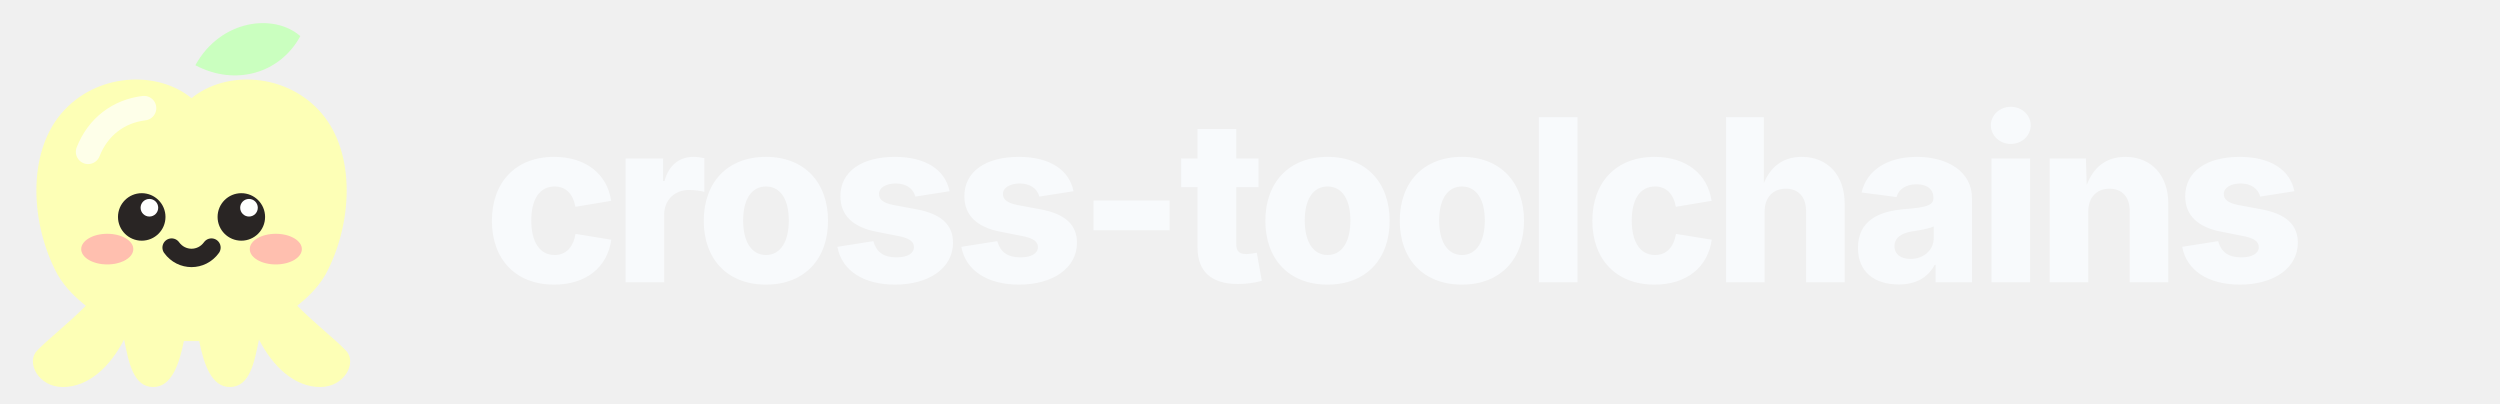
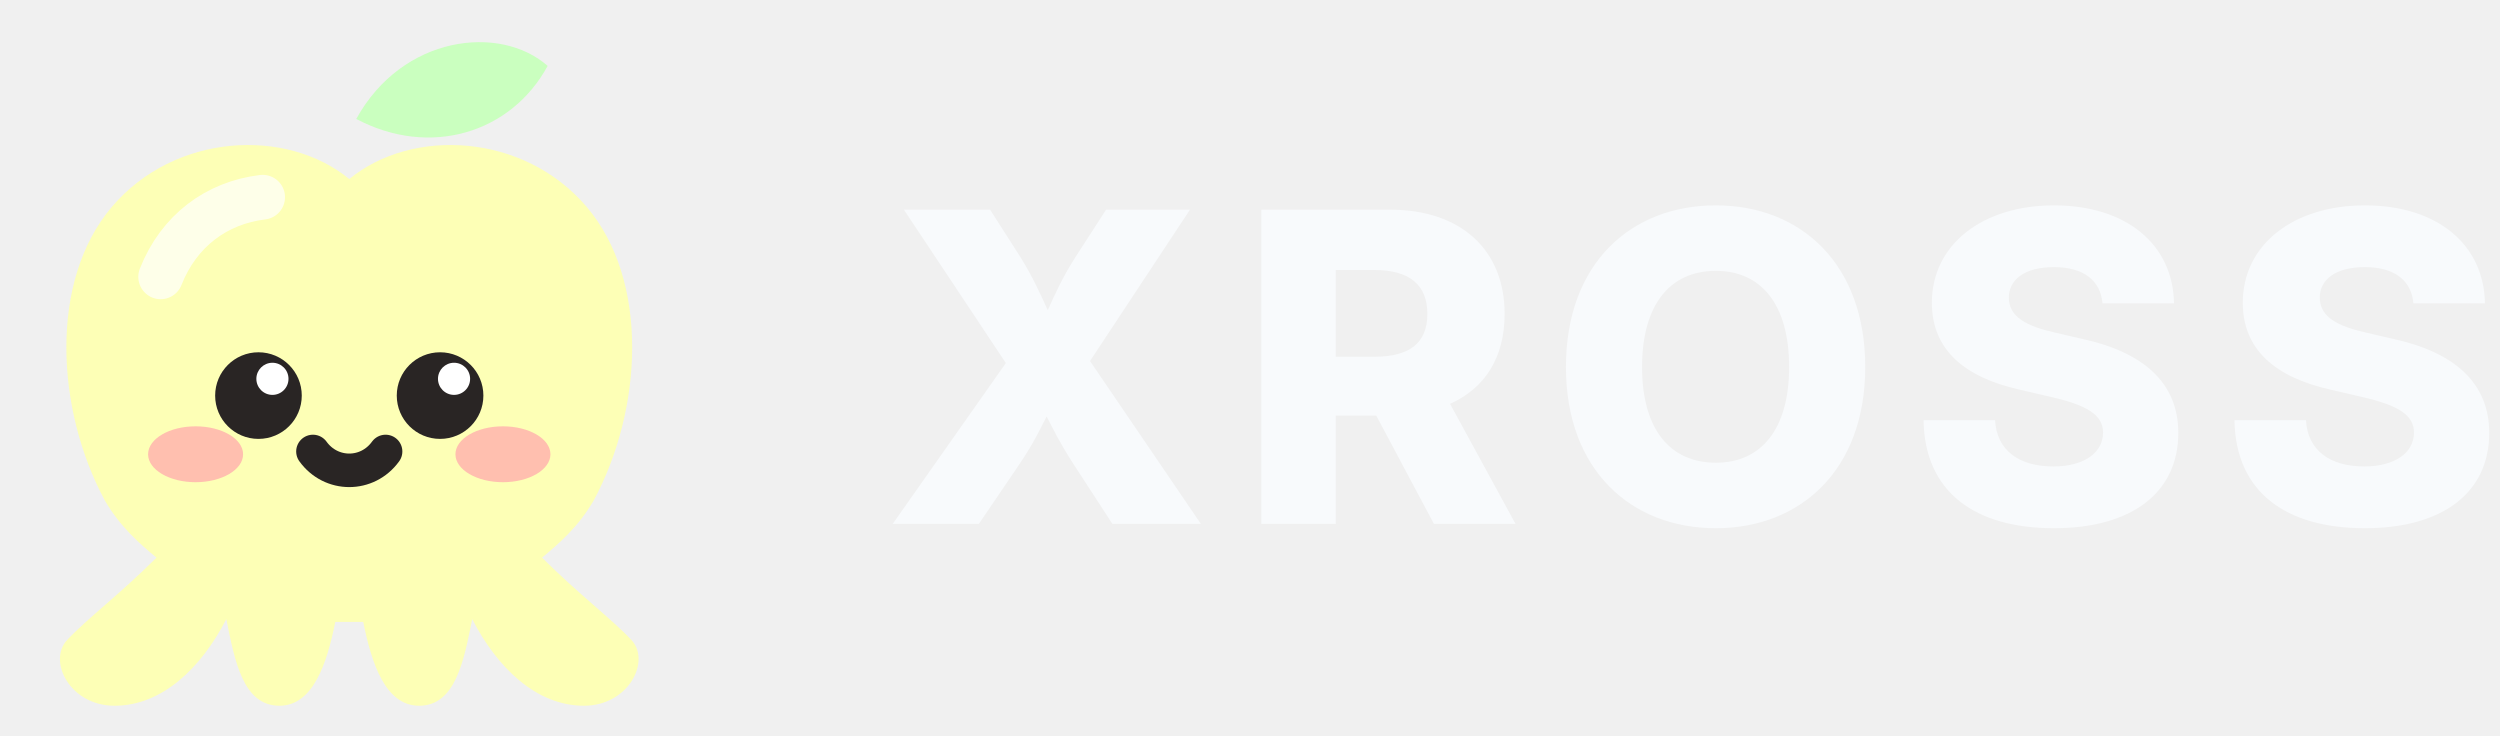
- <svg xmlns="http://www.w3.org/2000/svg" viewBox="0 0 248 40" fill="none">
+ <svg xmlns="http://www.w3.org/2000/svg" viewBox="0 0 136 40" fill="none">
  <g transform="translate(0 1) scale(0.76) translate(-7 -7)">
    <path d="M32.5 14.2C35.8 8.2 42.8 7.4 46.2 10.4C43.6 15.2 37.8 17 32.5 14.2Z" fill="#caffbf" />
    <path d="M32 18.5C27.5 14.8 19.5 15.2 15 20.5C10.5 25.8 11 35 14.5 41.5C15.6 43.4 17 44.6 18.2 45.6C15.6 48.2 13.2 50 11.8 51.5C10.4 53 12 56.2 15.2 56.2C18.6 56.2 21.4 53.5 23.2 50C23.8 53 24.4 56.2 27 56.2C29.4 56.2 30.4 53.2 31 50.2H33C33.6 53.2 34.6 56.2 37 56.2C39.6 56.2 40.2 53 40.8 50C42.6 53.5 45.4 56.2 48.8 56.2C52 56.2 53.6 53 52.2 51.5C50.8 50 48.4 48.2 45.8 45.6C47 44.6 48.4 43.4 49.5 41.5C53 35 53.5 25.8 49 20.5C44.5 15.2 36.5 14.8 32 18.5Z" fill="#fdffb6" />
    <path d="M18.5 25.5C19.8 22.2 22.5 20.2 25.8 19.8" stroke="#ffffff" stroke-opacity="0.7" stroke-width="3.2" stroke-linecap="round" />
    <ellipse cx="21" cy="38.2" rx="3.4" ry="2" fill="#ffadad" opacity="0.78" />
    <ellipse cx="43" cy="38.2" rx="3.4" ry="2" fill="#ffadad" opacity="0.78" />
    <circle cx="25.5" cy="34" r="3.1" fill="#292524" />
    <circle cx="38.5" cy="34" r="3.1" fill="#292524" />
    <circle cx="26.5" cy="32.8" r="1.15" fill="#ffffff" />
    <circle cx="39.5" cy="32.8" r="1.15" fill="#ffffff" />
    <path d="M29.4 38C30.7 39.8 33.3 39.8 34.6 38" stroke="#292524" stroke-width="2.4" stroke-linecap="round" />
  </g>
-   <text x="48" y="28" fill="#f8fafc" font-family="Inter, -apple-system, BlinkMacSystemFont, 'Segoe UI', system-ui, sans-serif" font-size="22.5" font-weight="800" letter-spacing="-0.6">cross-toolchains</text>
+   <text x="48" y="28.5" fill="#f8fafc" font-family="Inter, -apple-system, BlinkMacSystemFont, 'Segoe UI', system-ui, sans-serif" font-size="23.5" font-weight="800" letter-spacing="1.4">XROSS</text>
</svg>
